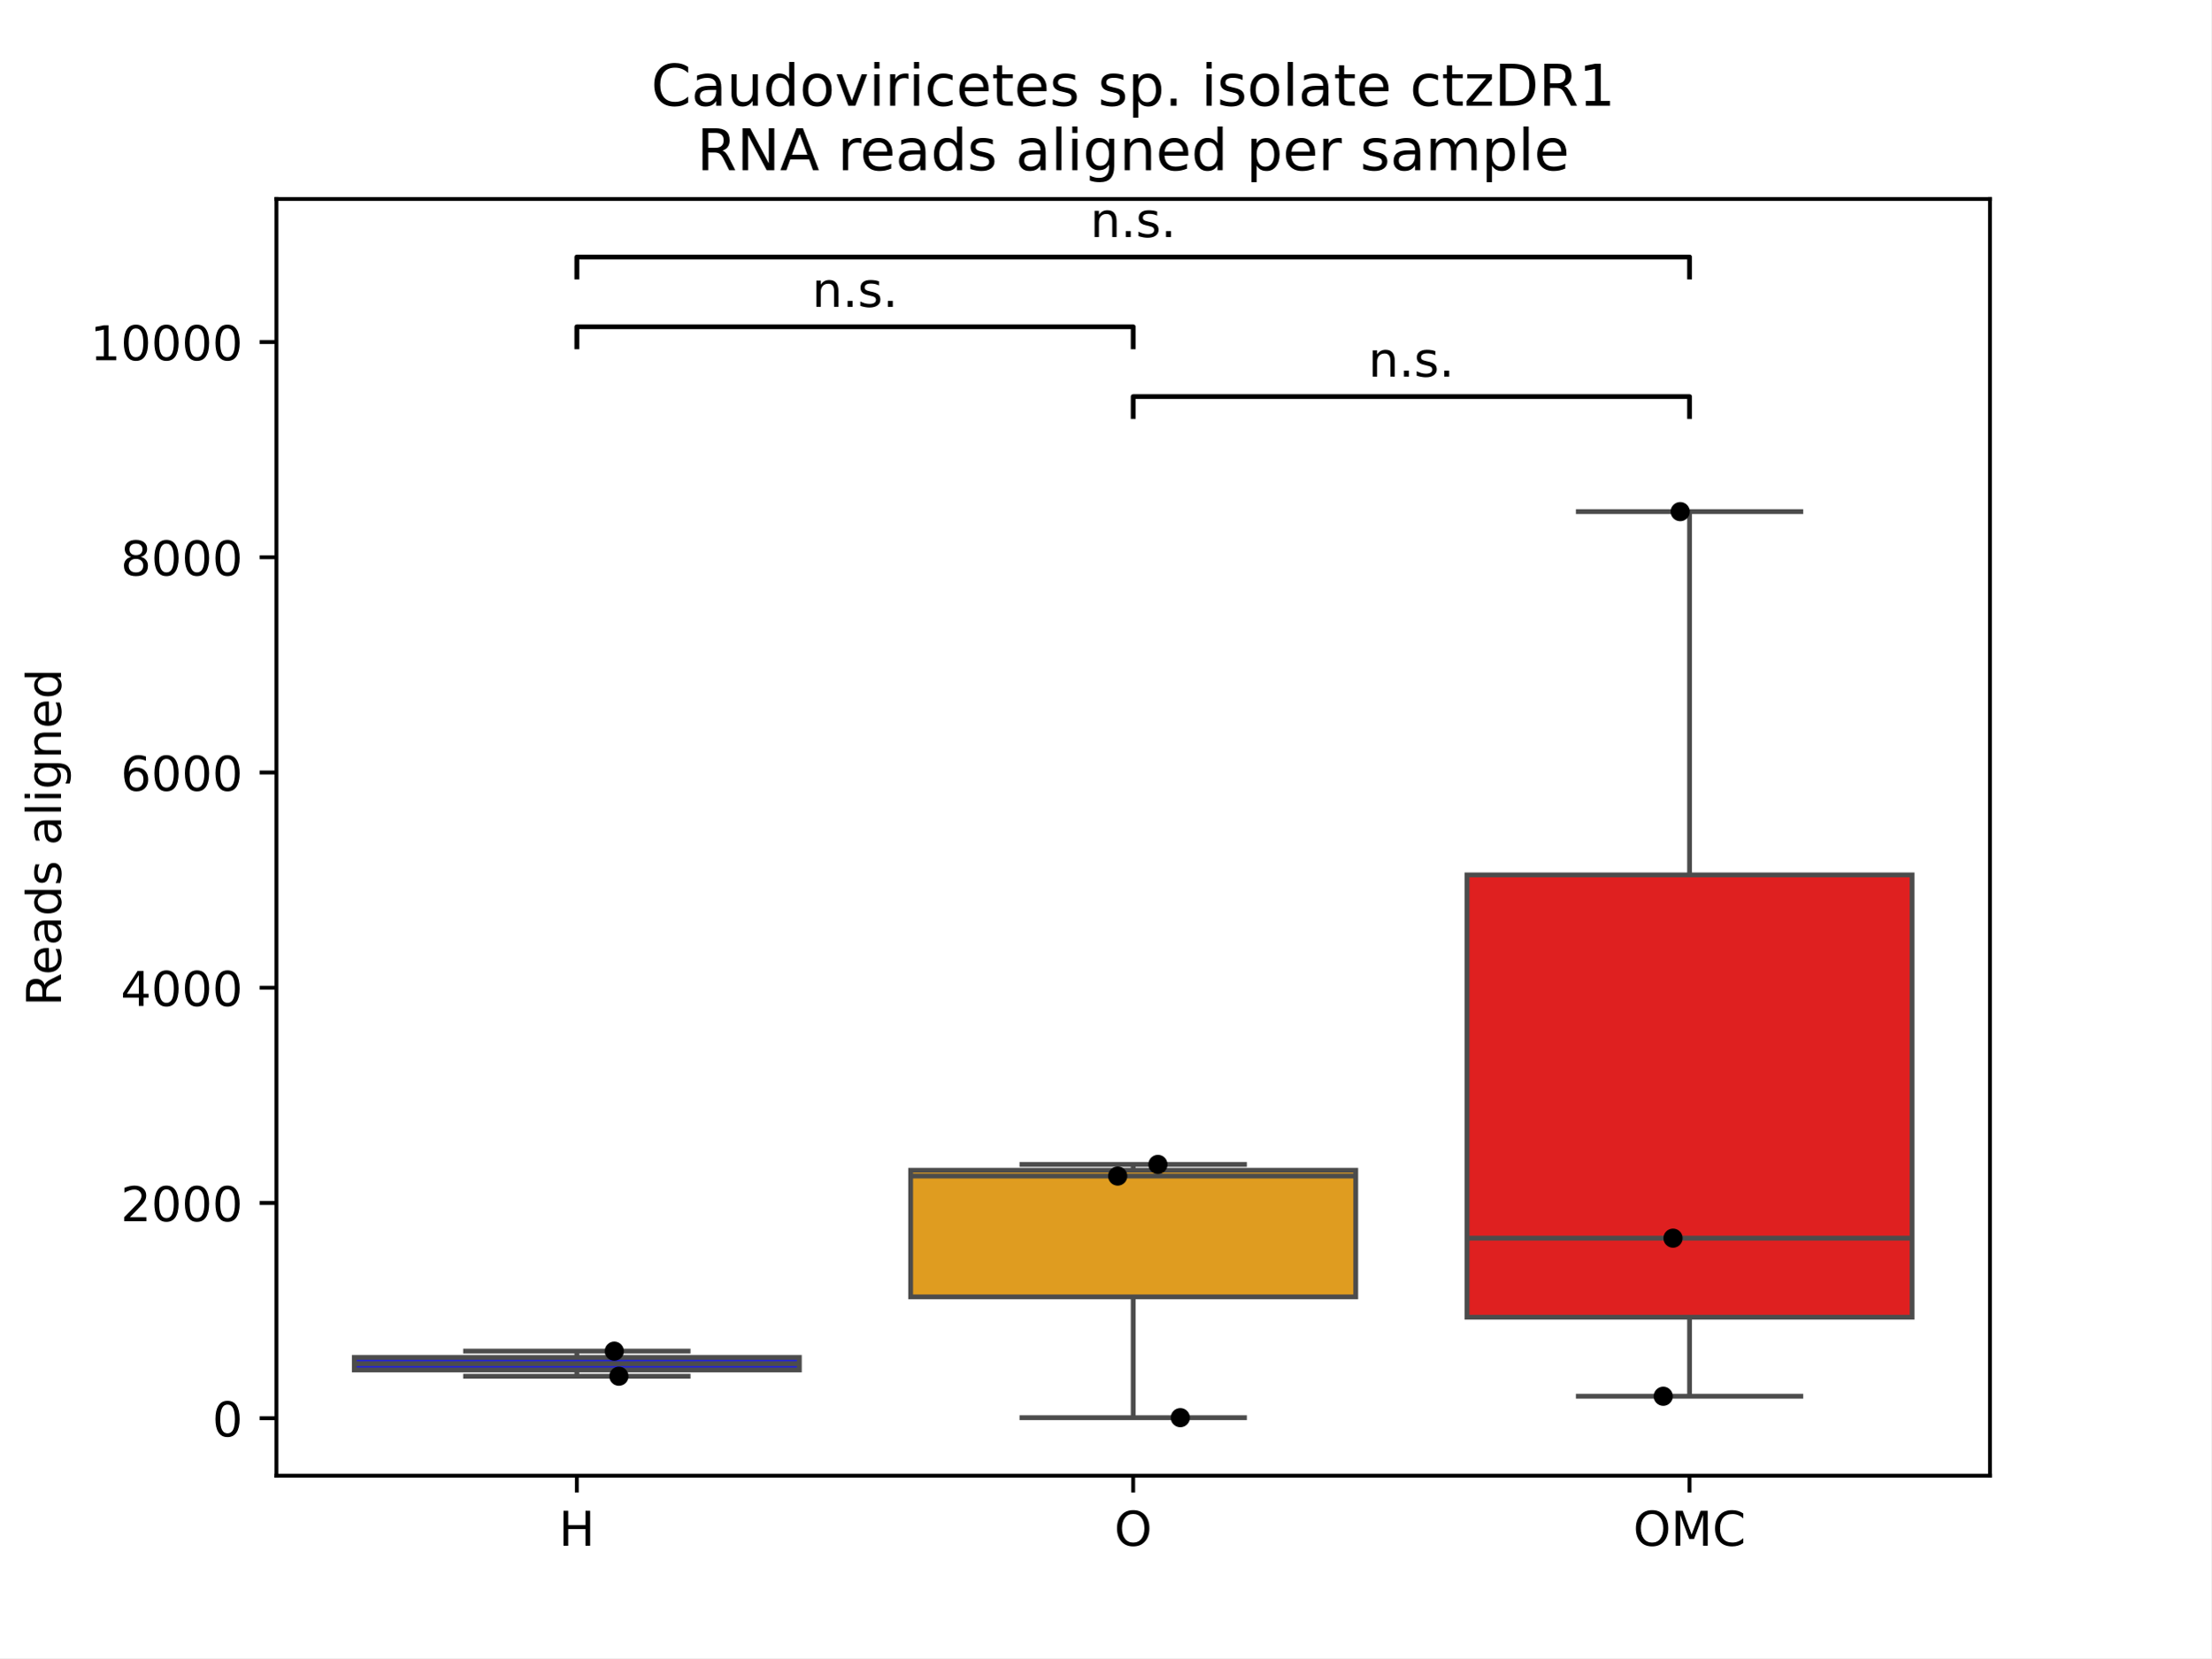
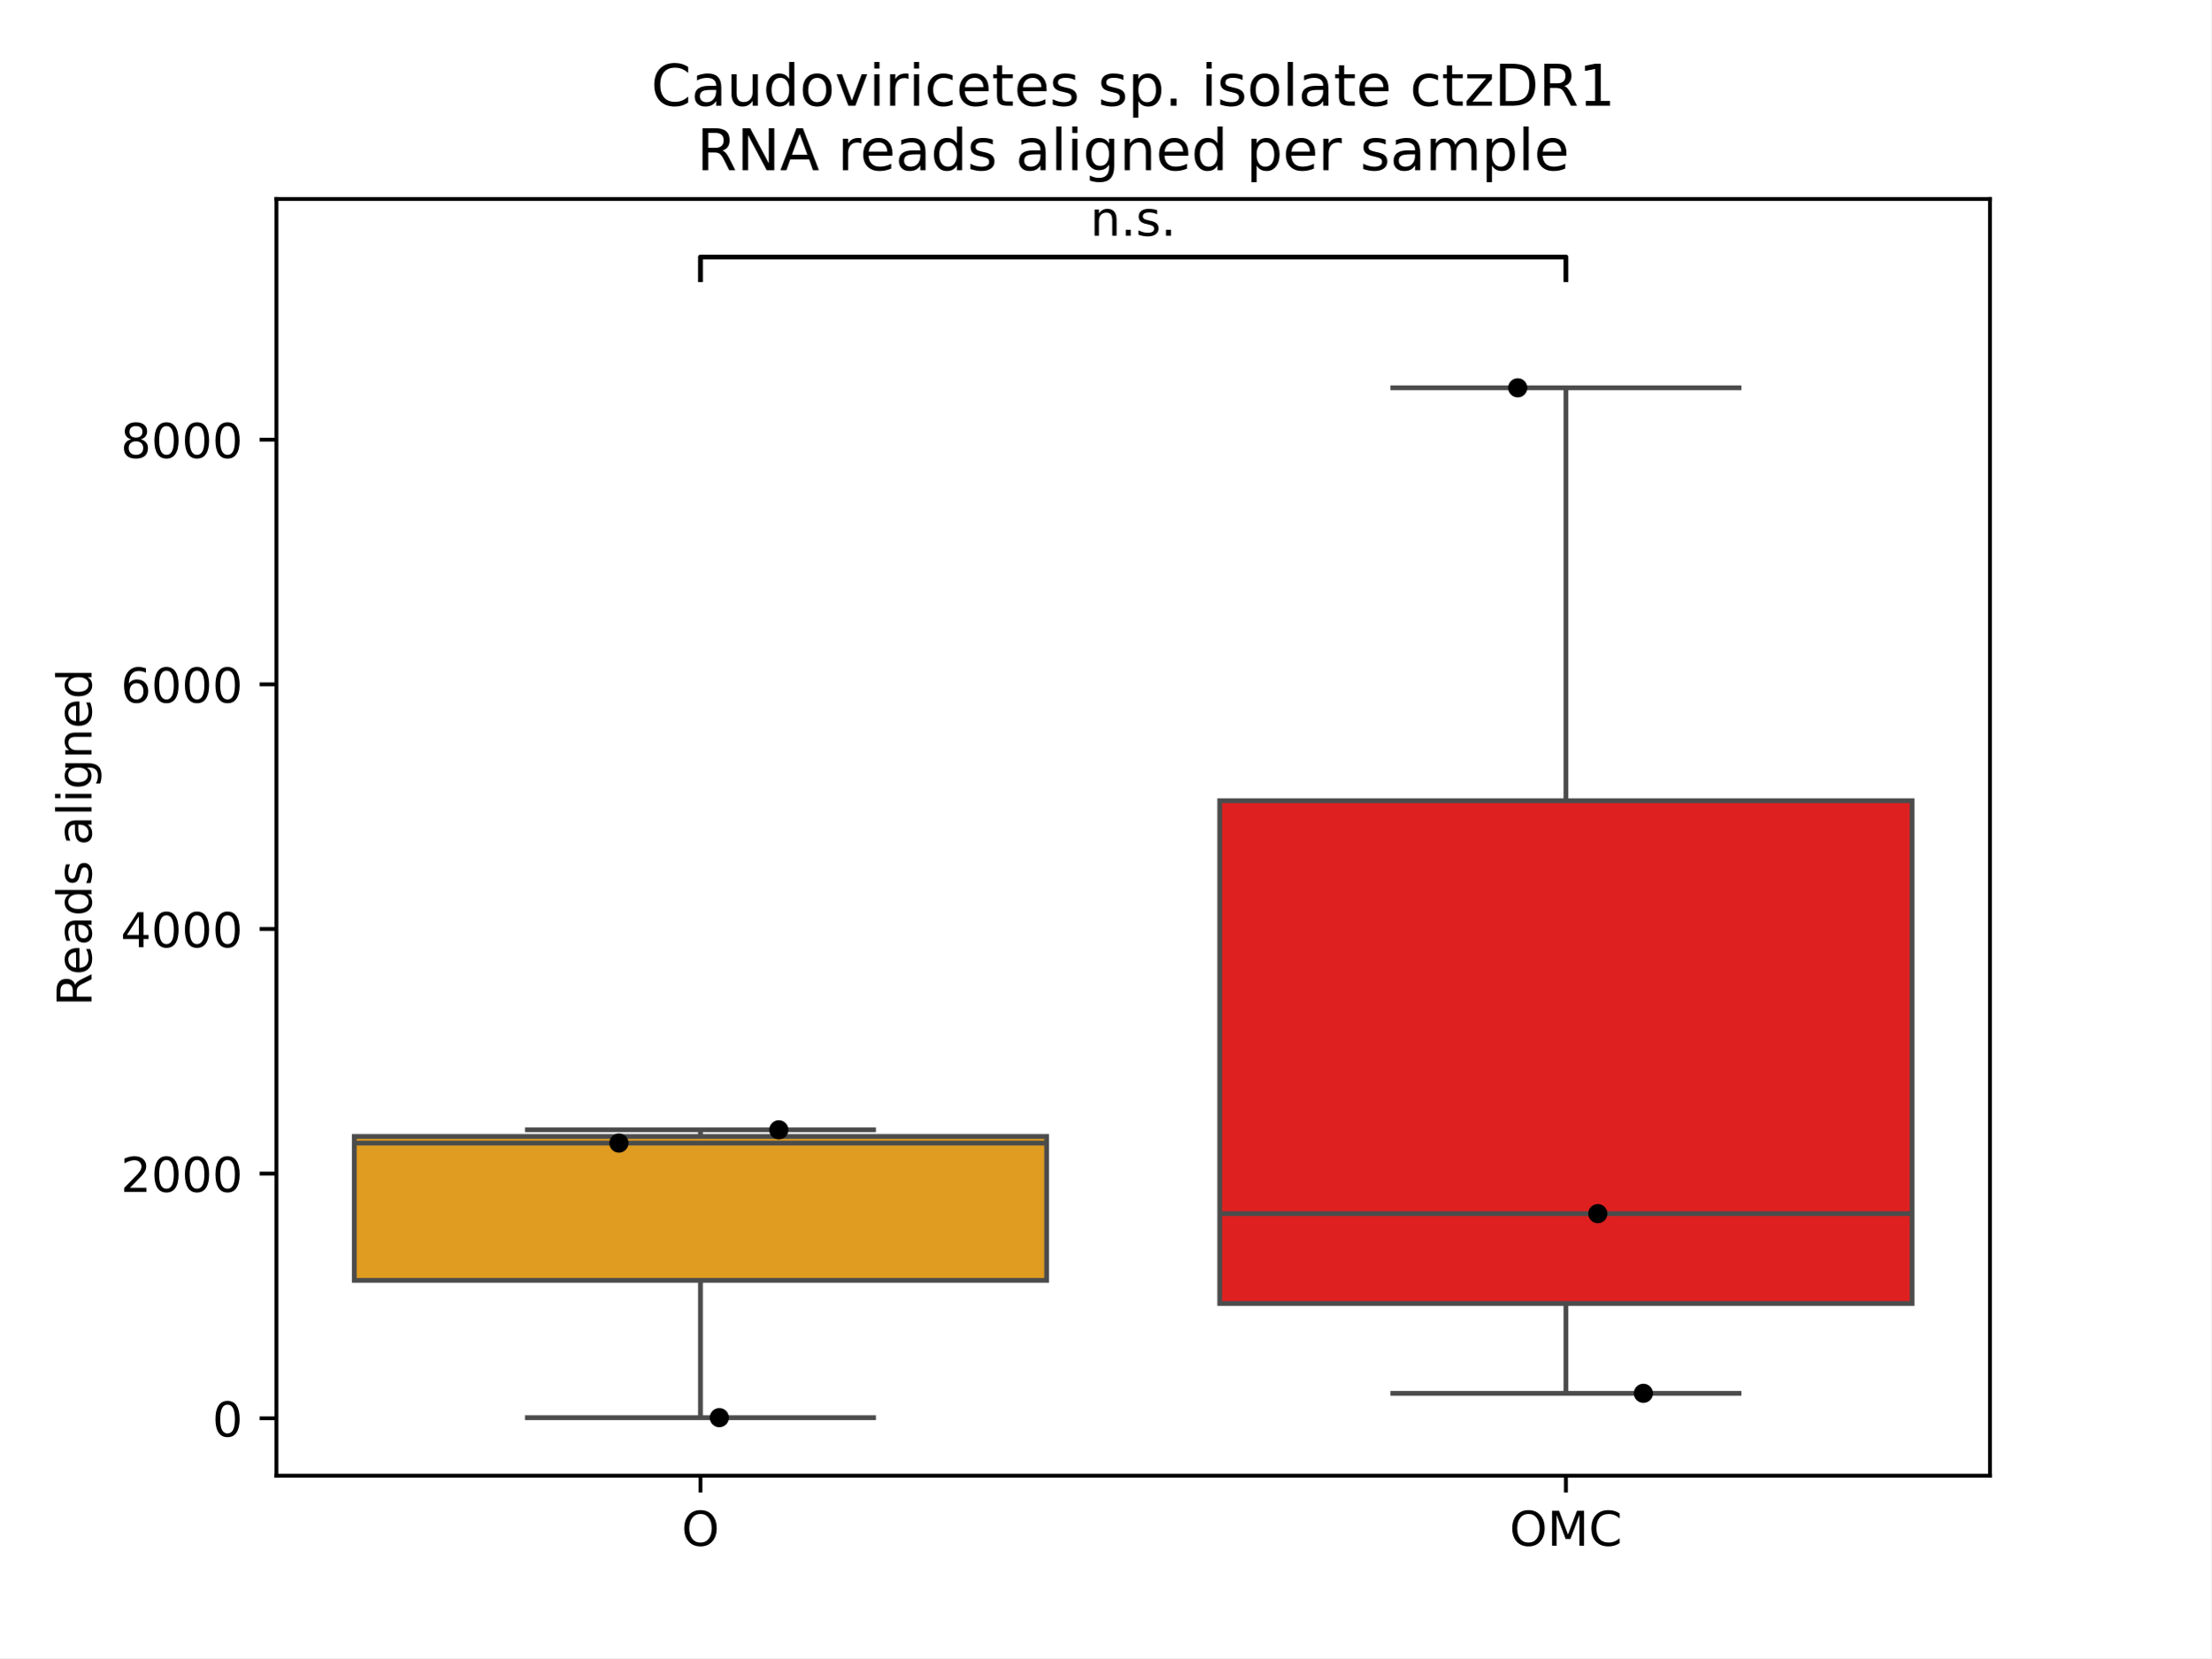
<svg xmlns="http://www.w3.org/2000/svg" xmlns:xlink="http://www.w3.org/1999/xlink" width="460.8pt" height="345.6pt" viewBox="0 0 460.8 345.6" version="1.1">
  <defs>
    <style type="text/css">*{stroke-linejoin: round; stroke-linecap: butt}</style>
  </defs>
  <g id="figure_1">
    <g id="patch_1">
      <path d="M 0 345.6  L 460.8 345.6  L 460.8 0  L 0 0  z " style="fill: #ffffff" />
    </g>
    <g id="axes_1">
      <g id="patch_2">
        <path d="M 57.6 307.584  L 414.72 307.584  L 414.72 41.472  L 57.6 41.472  z " style="fill: #ffffff" />
      </g>
      <g id="matplotlib.axis_1">
        <g id="xtick_1">
          <g id="line2d_1">
            <defs>
-               <path id="mb5f435f852" d="M 0 0  L 0 3.5  " style="stroke: #000000; stroke-width: 0.8" />
+               <path id="mb1469760de" d="M 0 0  L 0 3.5  " style="stroke: #000000; stroke-width: 0.8" />
            </defs>
            <g>
-               <use xlink:href="#mb5f435f852" x="120.212" y="307.584" style="stroke: #000000; stroke-width: 0.8" />
+               <use xlink:href="#mb1469760de" x="145.978" y="307.584" style="stroke: #000000; stroke-width: 0.8" />
            </g>
          </g>
          <g id="text_1">
-             <g transform="translate(116.4518 322.1824) scale(0.1 -0.1)">
-               <defs>
-                 <path id="DejaVuSans-48" d="M 628 4666  L 1259 4666  L 1259 2753  L 3553 2753  L 3553 4666  L 4184 4666  L 4184 0  L 3553 0  L 3553 2222  L 1259 2222  L 1259 0  L 628 0  L 628 4666  z " transform="scale(0.015625)" />
-               </defs>
-               <use xlink:href="#DejaVuSans-48" />
+             <g transform="translate(142.0422 322.1824) scale(0.1 -0.1)">
+               <defs>
+                 <path id="DejaVuSans-4f" d="M 2522 4238  Q 1834 4238 1429 3725  Q 1025 3213 1025 2328  Q 1025 1447 1429 934  Q 1834 422 2522 422  Q 3209 422 3611 934  Q 4013 1447 4013 2328  Q 4013 3213 3611 3725  Q 3209 4238 2522 4238  z M 2522 4750  Q 3503 4750 4090 4092  Q 4678 3434 4678 2328  Q 4678 1225 4090 567  Q 3503 -91 2522 -91  Q 1538 -91 948 565  Q 359 1222 359 2328  Q 359 3434 948 4092  Q 1538 4750 2522 4750  z " transform="scale(0.015625)" />
+               </defs>
+               <use xlink:href="#DejaVuSans-4f" />
            </g>
          </g>
        </g>
        <g id="xtick_2">
          <g id="line2d_2">
            <g>
-               <use xlink:href="#mb5f435f852" x="236.16" y="307.584" style="stroke: #000000; stroke-width: 0.8" />
+               <use xlink:href="#mb1469760de" x="326.342" y="307.584" style="stroke: #000000; stroke-width: 0.8" />
            </g>
          </g>
          <g id="text_2">
-             <g transform="translate(232.2241 322.1824) scale(0.1 -0.1)">
-               <defs>
-                 <path id="DejaVuSans-4f" d="M 2522 4238  Q 1834 4238 1429 3725  Q 1025 3213 1025 2328  Q 1025 1447 1429 934  Q 1834 422 2522 422  Q 3209 422 3611 934  Q 4013 1447 4013 2328  Q 4013 3213 3611 3725  Q 3209 4238 2522 4238  z M 2522 4750  Q 3503 4750 4090 4092  Q 4678 3434 4678 2328  Q 4678 1225 4090 567  Q 3503 -91 2522 -91  Q 1538 -91 948 565  Q 359 1222 359 2328  Q 359 3434 948 4092  Q 1538 4750 2522 4750  z " transform="scale(0.015625)" />
-               </defs>
-               <use xlink:href="#DejaVuSans-4f" />
-             </g>
-           </g>
-         </g>
-         <g id="xtick_3">
-           <g id="line2d_3">
-             <g>
-               <use xlink:href="#mb5f435f852" x="352.108" y="307.584" style="stroke: #000000; stroke-width: 0.8" />
-             </g>
-           </g>
-           <g id="text_3">
-             <g transform="translate(340.3666 322.1824) scale(0.1 -0.1)">
+             <g transform="translate(314.6004 322.1824) scale(0.1 -0.1)">
              <defs>
                <path id="DejaVuSans-4d" d="M 628 4666  L 1569 4666  L 2759 1491  L 3956 4666  L 4897 4666  L 4897 0  L 4281 0  L 4281 4097  L 3078 897  L 2444 897  L 1241 4097  L 1241 0  L 628 0  L 628 4666  z " transform="scale(0.015625)" />
                <path id="DejaVuSans-43" d="M 4122 4306  L 4122 3641  Q 3803 3938 3442 4084  Q 3081 4231 2675 4231  Q 1875 4231 1450 3742  Q 1025 3253 1025 2328  Q 1025 1406 1450 917  Q 1875 428 2675 428  Q 3081 428 3442 575  Q 3803 722 4122 1019  L 4122 359  Q 3791 134 3420 21  Q 3050 -91 2638 -91  Q 1578 -91 968 557  Q 359 1206 359 2328  Q 359 3453 968 4101  Q 1578 4750 2638 4750  Q 3056 4750 3426 4639  Q 3797 4528 4122 4306  z " transform="scale(0.015625)" />
              </defs>
              <use xlink:href="#DejaVuSans-4f" />
              <use xlink:href="#DejaVuSans-4d" x="78.711" />
              <use xlink:href="#DejaVuSans-43" x="164.99" />
            </g>
          </g>
        </g>
      </g>
      <g id="matplotlib.axis_2">
        <g id="ytick_1">
+           <g id="line2d_3">
+             <defs>
+               <path id="mfc5e03c756" d="M 0 0  L -3.5 0  " style="stroke: #000000; stroke-width: 0.8" />
+             </defs>
+             <g>
+               <use xlink:href="#mfc5e03c756" x="57.6" y="295.615" style="stroke: #000000; stroke-width: 0.8" />
+             </g>
+           </g>
+           <g id="text_3">
+             <g transform="translate(44.2375 299.4147) scale(0.1 -0.1)">
+               <defs>
+                 <path id="DejaVuSans-30" d="M 2034 4250  Q 1547 4250 1301 3770  Q 1056 3291 1056 2328  Q 1056 1369 1301 889  Q 1547 409 2034 409  Q 2525 409 2770 889  Q 3016 1369 3016 2328  Q 3016 3291 2770 3770  Q 2525 4250 2034 4250  z M 2034 4750  Q 2819 4750 3233 4129  Q 3647 3509 3647 2328  Q 3647 1150 3233 529  Q 2819 -91 2034 -91  Q 1250 -91 836 529  Q 422 1150 422 2328  Q 422 3509 836 4129  Q 1250 4750 2034 4750  z " transform="scale(0.015625)" />
+               </defs>
+               <use xlink:href="#DejaVuSans-30" />
+             </g>
+           </g>
+         </g>
+         <g id="ytick_2">
          <g id="line2d_4">
-             <defs>
-               <path id="m5f95afa617" d="M 0 0  L -3.5 0  " style="stroke: #000000; stroke-width: 0.8" />
-             </defs>
-             <g>
-               <use xlink:href="#m5f95afa617" x="57.6" y="295.6" style="stroke: #000000; stroke-width: 0.8" />
+             <g>
+               <use xlink:href="#mfc5e03c756" x="57.6" y="244.622" style="stroke: #000000; stroke-width: 0.8" />
            </g>
          </g>
          <g id="text_4">
-             <g transform="translate(44.2375 299.3994) scale(0.1 -0.1)">
-               <defs>
-                 <path id="DejaVuSans-30" d="M 2034 4250  Q 1547 4250 1301 3770  Q 1056 3291 1056 2328  Q 1056 1369 1301 889  Q 1547 409 2034 409  Q 2525 409 2770 889  Q 3016 1369 3016 2328  Q 3016 3291 2770 3770  Q 2525 4250 2034 4250  z M 2034 4750  Q 2819 4750 3233 4129  Q 3647 3509 3647 2328  Q 3647 1150 3233 529  Q 2819 -91 2034 -91  Q 1250 -91 836 529  Q 422 1150 422 2328  Q 422 3509 836 4129  Q 1250 4750 2034 4750  z " transform="scale(0.015625)" />
-               </defs>
-               <use xlink:href="#DejaVuSans-30" />
-             </g>
-           </g>
-         </g>
-         <g id="ytick_2">
-           <g id="line2d_5">
-             <g>
-               <use xlink:href="#m5f95afa617" x="57.6" y="250.737" style="stroke: #000000; stroke-width: 0.8" />
-             </g>
-           </g>
-           <g id="text_5">
-             <g transform="translate(25.15 254.536) scale(0.1 -0.1)">
+             <g transform="translate(25.15 248.4209) scale(0.1 -0.1)">
              <defs>
                <path id="DejaVuSans-32" d="M 1228 531  L 3431 531  L 3431 0  L 469 0  L 469 531  Q 828 903 1448 1529  Q 2069 2156 2228 2338  Q 2531 2678 2651 2914  Q 2772 3150 2772 3378  Q 2772 3750 2511 3984  Q 2250 4219 1831 4219  Q 1534 4219 1204 4116  Q 875 4013 500 3803  L 500 4441  Q 881 4594 1212 4672  Q 1544 4750 1819 4750  Q 2544 4750 2975 4387  Q 3406 4025 3406 3419  Q 3406 3131 3298 2873  Q 3191 2616 2906 2266  Q 2828 2175 2409 1742  Q 1991 1309 1228 531  z " transform="scale(0.015625)" />
              </defs>
              <use xlink:href="#DejaVuSans-32" />
              <use xlink:href="#DejaVuSans-30" x="63.623" />
              <use xlink:href="#DejaVuSans-30" x="127.246" />
              <use xlink:href="#DejaVuSans-30" x="190.869" />
            </g>
          </g>
        </g>
        <g id="ytick_3">
-           <g id="line2d_6">
-             <g>
-               <use xlink:href="#m5f95afa617" x="57.6" y="205.873" style="stroke: #000000; stroke-width: 0.8" />
-             </g>
-           </g>
-           <g id="text_6">
-             <g transform="translate(25.15 209.6726) scale(0.1 -0.1)">
+           <g id="line2d_5">
+             <g>
+               <use xlink:href="#mfc5e03c756" x="57.6" y="193.628" style="stroke: #000000; stroke-width: 0.8" />
+             </g>
+           </g>
+           <g id="text_5">
+             <g transform="translate(25.15 197.4271) scale(0.1 -0.1)">
              <defs>
                <path id="DejaVuSans-34" d="M 2419 4116  L 825 1625  L 2419 1625  L 2419 4116  z M 2253 4666  L 3047 4666  L 3047 1625  L 3713 1625  L 3713 1100  L 3047 1100  L 3047 0  L 2419 0  L 2419 1100  L 313 1100  L 313 1709  L 2253 4666  z " transform="scale(0.015625)" />
              </defs>
              <use xlink:href="#DejaVuSans-34" />
              <use xlink:href="#DejaVuSans-30" x="63.623" />
              <use xlink:href="#DejaVuSans-30" x="127.246" />
              <use xlink:href="#DejaVuSans-30" x="190.869" />
            </g>
          </g>
        </g>
        <g id="ytick_4">
-           <g id="line2d_7">
-             <g>
-               <use xlink:href="#m5f95afa617" x="57.6" y="161.01" style="stroke: #000000; stroke-width: 0.8" />
-             </g>
-           </g>
-           <g id="text_7">
-             <g transform="translate(25.15 164.8092) scale(0.1 -0.1)">
+           <g id="line2d_6">
+             <g>
+               <use xlink:href="#mfc5e03c756" x="57.6" y="142.634" style="stroke: #000000; stroke-width: 0.8" />
+             </g>
+           </g>
+           <g id="text_6">
+             <g transform="translate(25.15 146.4333) scale(0.1 -0.1)">
              <defs>
                <path id="DejaVuSans-36" d="M 2113 2584  Q 1688 2584 1439 2293  Q 1191 2003 1191 1497  Q 1191 994 1439 701  Q 1688 409 2113 409  Q 2538 409 2786 701  Q 3034 994 3034 1497  Q 3034 2003 2786 2293  Q 2538 2584 2113 2584  z M 3366 4563  L 3366 3988  Q 3128 4100 2886 4159  Q 2644 4219 2406 4219  Q 1781 4219 1451 3797  Q 1122 3375 1075 2522  Q 1259 2794 1537 2939  Q 1816 3084 2150 3084  Q 2853 3084 3261 2657  Q 3669 2231 3669 1497  Q 3669 778 3244 343  Q 2819 -91 2113 -91  Q 1303 -91 875 529  Q 447 1150 447 2328  Q 447 3434 972 4092  Q 1497 4750 2381 4750  Q 2619 4750 2861 4703  Q 3103 4656 3366 4563  z " transform="scale(0.015625)" />
              </defs>
              <use xlink:href="#DejaVuSans-36" />
              <use xlink:href="#DejaVuSans-30" x="63.623" />
              <use xlink:href="#DejaVuSans-30" x="127.246" />
              <use xlink:href="#DejaVuSans-30" x="190.869" />
            </g>
          </g>
        </g>
        <g id="ytick_5">
-           <g id="line2d_8">
-             <g>
-               <use xlink:href="#m5f95afa617" x="57.6" y="116.147" style="stroke: #000000; stroke-width: 0.8" />
-             </g>
-           </g>
-           <g id="text_8">
-             <g transform="translate(25.15 119.9458) scale(0.1 -0.1)">
+           <g id="line2d_7">
+             <g>
+               <use xlink:href="#mfc5e03c756" x="57.6" y="91.64" style="stroke: #000000; stroke-width: 0.8" />
+             </g>
+           </g>
+           <g id="text_7">
+             <g transform="translate(25.15 95.43952) scale(0.1 -0.1)">
              <defs>
                <path id="DejaVuSans-38" d="M 2034 2216  Q 1584 2216 1326 1975  Q 1069 1734 1069 1313  Q 1069 891 1326 650  Q 1584 409 2034 409  Q 2484 409 2743 651  Q 3003 894 3003 1313  Q 3003 1734 2745 1975  Q 2488 2216 2034 2216  z M 1403 2484  Q 997 2584 770 2862  Q 544 3141 544 3541  Q 544 4100 942 4425  Q 1341 4750 2034 4750  Q 2731 4750 3128 4425  Q 3525 4100 3525 3541  Q 3525 3141 3298 2862  Q 3072 2584 2669 2484  Q 3125 2378 3379 2068  Q 3634 1759 3634 1313  Q 3634 634 3220 271  Q 2806 -91 2034 -91  Q 1263 -91 848 271  Q 434 634 434 1313  Q 434 1759 690 2068  Q 947 2378 1403 2484  z M 1172 3481  Q 1172 3119 1398 2916  Q 1625 2713 2034 2713  Q 2441 2713 2670 2916  Q 2900 3119 2900 3481  Q 2900 3844 2670 4047  Q 2441 4250 2034 4250  Q 1625 4250 1398 4047  Q 1172 3844 1172 3481  z " transform="scale(0.015625)" />
              </defs>
              <use xlink:href="#DejaVuSans-38" />
              <use xlink:href="#DejaVuSans-30" x="63.623" />
              <use xlink:href="#DejaVuSans-30" x="127.246" />
              <use xlink:href="#DejaVuSans-30" x="190.869" />
            </g>
          </g>
        </g>
-         <g id="ytick_6">
-           <g id="line2d_9">
-             <g>
-               <use xlink:href="#m5f95afa617" x="57.6" y="71.283" style="stroke: #000000; stroke-width: 0.8" />
-             </g>
-           </g>
-           <g id="text_9">
-             <g transform="translate(18.7875 75.0824) scale(0.1 -0.1)">
-               <defs>
-                 <path id="DejaVuSans-31" d="M 794 531  L 1825 531  L 1825 4091  L 703 3866  L 703 4441  L 1819 4666  L 2450 4666  L 2450 531  L 3481 531  L 3481 0  L 794 0  L 794 531  z " transform="scale(0.015625)" />
-               </defs>
-               <use xlink:href="#DejaVuSans-31" />
-               <use xlink:href="#DejaVuSans-30" x="63.623" />
-               <use xlink:href="#DejaVuSans-30" x="127.246" />
-               <use xlink:href="#DejaVuSans-30" x="190.869" />
-               <use xlink:href="#DejaVuSans-30" x="254.492" />
-             </g>
-           </g>
-         </g>
-         <g id="text_10">
-           <g transform="translate(12.70781 209.7217) rotate(-90) scale(0.1 -0.1)">
+         <g id="text_8">
+           <g transform="translate(19.07031 209.7217) rotate(-90) scale(0.1 -0.1)">
            <defs>
              <path id="DejaVuSans-52" d="M 2841 2188  Q 3044 2119 3236 1894  Q 3428 1669 3622 1275  L 4263 0  L 3584 0  L 2988 1197  Q 2756 1666 2539 1819  Q 2322 1972 1947 1972  L 1259 1972  L 1259 0  L 628 0  L 628 4666  L 2053 4666  Q 2853 4666 3247 4331  Q 3641 3997 3641 3322  Q 3641 2881 3436 2590  Q 3231 2300 2841 2188  z M 1259 4147  L 1259 2491  L 2053 2491  Q 2509 2491 2742 2702  Q 2975 2913 2975 3322  Q 2975 3731 2742 3939  Q 2509 4147 2053 4147  L 1259 4147  z " transform="scale(0.015625)" />
              <path id="DejaVuSans-65" d="M 3597 1894  L 3597 1613  L 953 1613  Q 991 1019 1311 708  Q 1631 397 2203 397  Q 2534 397 2845 478  Q 3156 559 3463 722  L 3463 178  Q 3153 47 2828 -22  Q 2503 -91 2169 -91  Q 1331 -91 842 396  Q 353 884 353 1716  Q 353 2575 817 3079  Q 1281 3584 2069 3584  Q 2775 3584 3186 3129  Q 3597 2675 3597 1894  z M 3022 2063  Q 3016 2534 2758 2815  Q 2500 3097 2075 3097  Q 1594 3097 1305 2825  Q 1016 2553 972 2059  L 3022 2063  z " transform="scale(0.015625)" />
              <path id="DejaVuSans-61" d="M 2194 1759  Q 1497 1759 1228 1600  Q 959 1441 959 1056  Q 959 750 1161 570  Q 1363 391 1709 391  Q 2188 391 2477 730  Q 2766 1069 2766 1631  L 2766 1759  L 2194 1759  z M 3341 1997  L 3341 0  L 2766 0  L 2766 531  Q 2569 213 2275 61  Q 1981 -91 1556 -91  Q 1019 -91 701 211  Q 384 513 384 1019  Q 384 1609 779 1909  Q 1175 2209 1959 2209  L 2766 2209  L 2766 2266  Q 2766 2663 2505 2880  Q 2244 3097 1772 3097  Q 1472 3097 1187 3025  Q 903 2953 641 2809  L 641 3341  Q 956 3463 1253 3523  Q 1550 3584 1831 3584  Q 2591 3584 2966 3190  Q 3341 2797 3341 1997  z " transform="scale(0.015625)" />
              <path id="DejaVuSans-64" d="M 2906 2969  L 2906 4863  L 3481 4863  L 3481 0  L 2906 0  L 2906 525  Q 2725 213 2448 61  Q 2172 -91 1784 -91  Q 1150 -91 751 415  Q 353 922 353 1747  Q 353 2572 751 3078  Q 1150 3584 1784 3584  Q 2172 3584 2448 3432  Q 2725 3281 2906 2969  z M 947 1747  Q 947 1113 1208 752  Q 1469 391 1925 391  Q 2381 391 2643 752  Q 2906 1113 2906 1747  Q 2906 2381 2643 2742  Q 2381 3103 1925 3103  Q 1469 3103 1208 2742  Q 947 2381 947 1747  z " transform="scale(0.015625)" />
              <path id="DejaVuSans-73" d="M 2834 3397  L 2834 2853  Q 2591 2978 2328 3040  Q 2066 3103 1784 3103  Q 1356 3103 1142 2972  Q 928 2841 928 2578  Q 928 2378 1081 2264  Q 1234 2150 1697 2047  L 1894 2003  Q 2506 1872 2764 1633  Q 3022 1394 3022 966  Q 3022 478 2636 193  Q 2250 -91 1575 -91  Q 1294 -91 989 -36  Q 684 19 347 128  L 347 722  Q 666 556 975 473  Q 1284 391 1588 391  Q 1994 391 2212 530  Q 2431 669 2431 922  Q 2431 1156 2273 1281  Q 2116 1406 1581 1522  L 1381 1569  Q 847 1681 609 1914  Q 372 2147 372 2553  Q 372 3047 722 3315  Q 1072 3584 1716 3584  Q 2034 3584 2315 3537  Q 2597 3491 2834 3397  z " transform="scale(0.015625)" />
              <path id="DejaVuSans-20" transform="scale(0.015625)" />
              <path id="DejaVuSans-6c" d="M 603 4863  L 1178 4863  L 1178 0  L 603 0  L 603 4863  z " transform="scale(0.015625)" />
              <path id="DejaVuSans-69" d="M 603 3500  L 1178 3500  L 1178 0  L 603 0  L 603 3500  z M 603 4863  L 1178 4863  L 1178 4134  L 603 4134  L 603 4863  z " transform="scale(0.015625)" />
              <path id="DejaVuSans-67" d="M 2906 1791  Q 2906 2416 2648 2759  Q 2391 3103 1925 3103  Q 1463 3103 1205 2759  Q 947 2416 947 1791  Q 947 1169 1205 825  Q 1463 481 1925 481  Q 2391 481 2648 825  Q 2906 1169 2906 1791  z M 3481 434  Q 3481 -459 3084 -895  Q 2688 -1331 1869 -1331  Q 1566 -1331 1297 -1286  Q 1028 -1241 775 -1147  L 775 -588  Q 1028 -725 1275 -790  Q 1522 -856 1778 -856  Q 2344 -856 2625 -561  Q 2906 -266 2906 331  L 2906 616  Q 2728 306 2450 153  Q 2172 0 1784 0  Q 1141 0 747 490  Q 353 981 353 1791  Q 353 2603 747 3093  Q 1141 3584 1784 3584  Q 2172 3584 2450 3431  Q 2728 3278 2906 2969  L 2906 3500  L 3481 3500  L 3481 434  z " transform="scale(0.015625)" />
              <path id="DejaVuSans-6e" d="M 3513 2113  L 3513 0  L 2938 0  L 2938 2094  Q 2938 2591 2744 2837  Q 2550 3084 2163 3084  Q 1697 3084 1428 2787  Q 1159 2491 1159 1978  L 1159 0  L 581 0  L 581 3500  L 1159 3500  L 1159 2956  Q 1366 3272 1645 3428  Q 1925 3584 2291 3584  Q 2894 3584 3203 3211  Q 3513 2838 3513 2113  z " transform="scale(0.015625)" />
            </defs>
            <use xlink:href="#DejaVuSans-52" />
            <use xlink:href="#DejaVuSans-65" x="64.982" />
            <use xlink:href="#DejaVuSans-61" x="126.506" />
            <use xlink:href="#DejaVuSans-64" x="187.785" />
            <use xlink:href="#DejaVuSans-73" x="251.262" />
            <use xlink:href="#DejaVuSans-20" x="303.361" />
            <use xlink:href="#DejaVuSans-61" x="335.148" />
            <use xlink:href="#DejaVuSans-6c" x="396.428" />
            <use xlink:href="#DejaVuSans-69" x="424.211" />
            <use xlink:href="#DejaVuSans-67" x="451.994" />
            <use xlink:href="#DejaVuSans-6e" x="515.471" />
            <use xlink:href="#DejaVuSans-65" x="578.85" />
            <use xlink:href="#DejaVuSans-64" x="640.373" />
          </g>
        </g>
      </g>
      <g id="patch_3">
-         <path d="M 73.833 285.545  L 166.591 285.545  L 166.591 282.932  L 73.833 282.932  L 73.833 285.545  z " clip-path="url(#p99c272bb9c)" style="fill: #2020df; stroke: #4c4c4c; stroke-linejoin: miter" />
+         <path d="M 73.833 266.868  L 218.124 266.868  L 218.124 236.871  L 73.833 236.871  L 73.833 266.868  z " clip-path="url(#pc996b969a6)" style="fill: #df9c20; stroke: #4c4c4c; stroke-linejoin: miter" />
+       </g>
+       <g id="line2d_8">
+         <path d="M 145.978 266.868  L 145.978 295.488  " clip-path="url(#pc996b969a6)" style="fill: none; stroke: #4c4c4c" />
+       </g>
+       <g id="line2d_9">
+         <path d="M 145.978 236.871  L 145.978 235.494  " clip-path="url(#pc996b969a6)" style="fill: none; stroke: #4c4c4c" />
      </g>
      <g id="line2d_10">
-         <path d="M 120.212 285.545  L 120.212 286.852  " clip-path="url(#p99c272bb9c)" style="fill: none; stroke: #4c4c4c" />
+         <path d="M 109.905 295.488  L 182.051 295.488  " clip-path="url(#pc996b969a6)" style="fill: none; stroke: #4c4c4c; stroke-linecap: square" />
      </g>
      <g id="line2d_11">
-         <path d="M 120.212 282.932  L 120.212 281.625  " clip-path="url(#p99c272bb9c)" style="fill: none; stroke: #4c4c4c" />
+         <path d="M 109.905 235.494  L 182.051 235.494  " clip-path="url(#pc996b969a6)" style="fill: none; stroke: #4c4c4c; stroke-linecap: square" />
+       </g>
+       <g id="patch_4">
+         <path d="M 254.196 271.687  L 398.487 271.687  L 398.487 166.894  L 254.196 166.894  L 254.196 271.687  z " clip-path="url(#pc996b969a6)" style="fill: #df2020; stroke: #4c4c4c; stroke-linejoin: miter" />
      </g>
      <g id="line2d_12">
-         <path d="M 97.022 286.852  L 143.402 286.852  " clip-path="url(#p99c272bb9c)" style="fill: none; stroke: #4c4c4c; stroke-linecap: square" />
+         <path d="M 326.342 271.687  L 326.342 290.414  " clip-path="url(#pc996b969a6)" style="fill: none; stroke: #4c4c4c" />
      </g>
      <g id="line2d_13">
-         <path d="M 97.022 281.625  L 143.402 281.625  " clip-path="url(#p99c272bb9c)" style="fill: none; stroke: #4c4c4c; stroke-linecap: square" />
-       </g>
-       <g id="patch_4">
-         <path d="M 189.781 270.308  L 282.539 270.308  L 282.539 243.918  L 189.781 243.918  L 189.781 270.308  z " clip-path="url(#p99c272bb9c)" style="fill: #df9c20; stroke: #4c4c4c; stroke-linejoin: miter" />
+         <path d="M 326.342 166.894  L 326.342 80.83  " clip-path="url(#pc996b969a6)" style="fill: none; stroke: #4c4c4c" />
      </g>
      <g id="line2d_14">
-         <path d="M 236.16 270.308  L 236.16 295.488  " clip-path="url(#p99c272bb9c)" style="fill: none; stroke: #4c4c4c" />
+         <path d="M 290.269 290.414  L 362.415 290.414  " clip-path="url(#pc996b969a6)" style="fill: none; stroke: #4c4c4c; stroke-linecap: square" />
      </g>
      <g id="line2d_15">
-         <path d="M 236.16 243.918  L 236.16 242.706  " clip-path="url(#p99c272bb9c)" style="fill: none; stroke: #4c4c4c" />
+         <path d="M 290.269 80.83  L 362.415 80.83  " clip-path="url(#pc996b969a6)" style="fill: none; stroke: #4c4c4c; stroke-linecap: square" />
      </g>
      <g id="line2d_16">
-         <path d="M 212.97 295.488  L 259.35 295.488  " clip-path="url(#p99c272bb9c)" style="fill: none; stroke: #4c4c4c; stroke-linecap: square" />
+         <path d="M 145.978 58.29  L 145.978 53.568  L 326.342 53.568  L 326.342 58.29  " clip-path="url(#pc996b969a6)" style="fill: none; stroke: #000000; stroke-linecap: square" />
      </g>
      <g id="line2d_17">
-         <path d="M 212.97 242.706  L 259.35 242.706  " clip-path="url(#p99c272bb9c)" style="fill: none; stroke: #4c4c4c; stroke-linecap: square" />
+         <path d="M 73.833 238.247  L 218.124 238.247  " clip-path="url(#pc996b969a6)" style="fill: none; stroke: #4c4c4c" />
+       </g>
+       <g id="line2d_18">
+         <path d="M 254.196 252.959  L 398.487 252.959  " clip-path="url(#pc996b969a6)" style="fill: none; stroke: #4c4c4c" />
      </g>
      <g id="patch_5">
-         <path d="M 305.729 274.548  L 398.487 274.548  L 398.487 182.354  L 305.729 182.354  L 305.729 274.548  z " clip-path="url(#p99c272bb9c)" style="fill: #df2020; stroke: #4c4c4c; stroke-linejoin: miter" />
-       </g>
-       <g id="line2d_18">
-         <path d="M 352.108 274.548  L 352.108 291.024  " clip-path="url(#p99c272bb9c)" style="fill: none; stroke: #4c4c4c" />
-       </g>
-       <g id="line2d_19">
-         <path d="M 352.108 182.354  L 352.108 106.636  " clip-path="url(#p99c272bb9c)" style="fill: none; stroke: #4c4c4c" />
-       </g>
-       <g id="line2d_20">
-         <path d="M 328.918 291.024  L 375.298 291.024  " clip-path="url(#p99c272bb9c)" style="fill: none; stroke: #4c4c4c; stroke-linecap: square" />
-       </g>
-       <g id="line2d_21">
-         <path d="M 328.918 106.636  L 375.298 106.636  " clip-path="url(#p99c272bb9c)" style="fill: none; stroke: #4c4c4c; stroke-linecap: square" />
-       </g>
-       <g id="line2d_22">
-         <path d="M 120.212 57.723  L 120.212 53.568  L 352.108 53.568  L 352.108 57.723  " clip-path="url(#p99c272bb9c)" style="fill: none; stroke: #000000; stroke-linecap: square" />
-       </g>
-       <g id="line2d_23">
-         <path d="M 120.212 72.264  L 120.212 68.11  L 236.16 68.11  L 236.16 72.264  " clip-path="url(#p99c272bb9c)" style="fill: none; stroke: #000000; stroke-linecap: square" />
-       </g>
-       <g id="line2d_24">
-         <path d="M 236.16 86.806  L 236.16 82.651  L 352.108 82.651  L 352.108 86.806  " clip-path="url(#p99c272bb9c)" style="fill: none; stroke: #000000; stroke-linecap: square" />
-       </g>
-       <g id="line2d_25">
-         <path d="M 73.833 284.239  L 166.591 284.239  " clip-path="url(#p99c272bb9c)" style="fill: none; stroke: #4c4c4c" />
-       </g>
-       <g id="line2d_26">
-         <path d="M 189.781 245.129  L 282.539 245.129  " clip-path="url(#p99c272bb9c)" style="fill: none; stroke: #4c4c4c" />
-       </g>
-       <g id="line2d_27">
-         <path d="M 305.729 258.072  L 398.487 258.072  " clip-path="url(#p99c272bb9c)" style="fill: none; stroke: #4c4c4c" />
+         <path d="M 57.6 307.584  L 57.6 41.472  " style="fill: none; stroke: #000000; stroke-width: 0.8; stroke-linejoin: miter; stroke-linecap: square" />
      </g>
      <g id="patch_6">
-         <path d="M 57.6 307.584  L 57.6 41.472  " style="fill: none; stroke: #000000; stroke-width: 0.8; stroke-linejoin: miter; stroke-linecap: square" />
+         <path d="M 414.72 307.584  L 414.72 41.472  " style="fill: none; stroke: #000000; stroke-width: 0.8; stroke-linejoin: miter; stroke-linecap: square" />
      </g>
      <g id="patch_7">
-         <path d="M 414.72 307.584  L 414.72 41.472  " style="fill: none; stroke: #000000; stroke-width: 0.8; stroke-linejoin: miter; stroke-linecap: square" />
+         <path d="M 57.6 307.584  L 414.72 307.584  " style="fill: none; stroke: #000000; stroke-width: 0.8; stroke-linejoin: miter; stroke-linecap: square" />
      </g>
      <g id="patch_8">
-         <path d="M 57.6 307.584  L 414.72 307.584  " style="fill: none; stroke: #000000; stroke-width: 0.8; stroke-linejoin: miter; stroke-linecap: square" />
-       </g>
-       <g id="patch_9">
        <path d="M 57.6 41.472  L 414.72 41.472  " style="fill: none; stroke: #000000; stroke-width: 0.8; stroke-linejoin: miter; stroke-linecap: square" />
      </g>
      <g id="PathCollection_1">
        <defs>
-           <path id="m73d83497fe" d="M 0 2  C 0.53 2 1.039 1.789 1.414 1.414  C 1.789 1.039 2 0.53 2 0  C 2 -0.53 1.789 -1.039 1.414 -1.414  C 1.039 -1.789 0.53 -2 0 -2  C -0.53 -2 -1.039 -1.789 -1.414 -1.414  C -1.789 -1.039 -2 -0.53 -2 0  C -2 0.53 -1.789 1.039 -1.414 1.414  C -1.039 1.789 -0.53 2 0 2  z " />
+           <path id="mb116ace1c1" d="M 0 2  C 0.53 2 1.039 1.789 1.414 1.414  C 1.789 1.039 2 0.53 2 0  C 2 -0.53 1.789 -1.039 1.414 -1.414  C 1.039 -1.789 0.53 -2 0 -2  C -0.53 -2 -1.039 -1.789 -1.414 -1.414  C -1.789 -1.039 -2 -0.53 -2 0  C -2 0.53 -1.789 1.039 -1.414 1.414  C -1.039 1.789 -0.53 2 0 2  z " />
        </defs>
-         <g clip-path="url(#p99c272bb9c)">
-           <use xlink:href="#m73d83497fe" x="128.015" y="281.625" />
-           <use xlink:href="#m73d83497fe" x="128.973" y="286.852" />
+         <g clip-path="url(#pc996b969a6)">
+           <use xlink:href="#mb116ace1c1" x="128.981" y="238.247" />
+           <use xlink:href="#mb116ace1c1" x="162.298" y="235.494" />
+           <use xlink:href="#mb116ace1c1" x="149.905" y="295.488" />
        </g>
      </g>
      <g id="PathCollection_2">
-         <g clip-path="url(#p99c272bb9c)">
-           <use xlink:href="#m73d83497fe" x="232.929" y="245.129" />
-           <use xlink:href="#m73d83497fe" x="241.314" y="242.706" />
-           <use xlink:href="#m73d83497fe" x="245.981" y="295.488" />
-         </g>
-       </g>
-       <g id="PathCollection_3">
-         <g clip-path="url(#p99c272bb9c)">
-           <use xlink:href="#m73d83497fe" x="350.164" y="106.636" />
-           <use xlink:href="#m73d83497fe" x="346.628" y="291.024" />
-           <use xlink:href="#m73d83497fe" x="348.665" y="258.072" />
-         </g>
-       </g>
-       <g id="text_11">
-         <g transform="translate(227.2084 49.41094) scale(0.1 -0.1)">
+         <g clip-path="url(#pc996b969a6)">
+           <use xlink:href="#mb116ace1c1" x="316.303" y="80.83" />
+           <use xlink:href="#mb116ace1c1" x="342.49" y="290.414" />
+           <use xlink:href="#mb116ace1c1" x="332.991" y="252.959" />
+         </g>
+       </g>
+       <g id="text_9">
+         <g transform="translate(227.2084 49.12707) scale(0.1 -0.1)">
          <defs>
            <path id="DejaVuSans-2e" d="M 684 794  L 1344 794  L 1344 0  L 684 0  L 684 794  z " transform="scale(0.015625)" />
          </defs>
          <use xlink:href="#DejaVuSans-6e" />
          <use xlink:href="#DejaVuSans-2e" x="63.379" />
          <use xlink:href="#DejaVuSans-73" x="95.166" />
          <use xlink:href="#DejaVuSans-2e" x="147.266" />
        </g>
      </g>
-       <g id="text_12">
-         <g transform="translate(169.2344 63.95258) scale(0.1 -0.1)">
-           <use xlink:href="#DejaVuSans-6e" />
-           <use xlink:href="#DejaVuSans-2e" x="63.379" />
-           <use xlink:href="#DejaVuSans-73" x="95.166" />
-           <use xlink:href="#DejaVuSans-2e" x="147.266" />
-         </g>
-       </g>
-       <g id="text_13">
-         <g transform="translate(285.1825 78.49421) scale(0.1 -0.1)">
-           <use xlink:href="#DejaVuSans-6e" />
-           <use xlink:href="#DejaVuSans-2e" x="63.379" />
-           <use xlink:href="#DejaVuSans-73" x="95.166" />
-           <use xlink:href="#DejaVuSans-2e" x="147.266" />
-         </g>
-       </g>
-       <g id="text_14">
+       <g id="text_10">
        <g transform="translate(135.6778 22.03462) scale(0.12 -0.12)">
          <defs>
            <path id="DejaVuSans-75" d="M 544 1381  L 544 3500  L 1119 3500  L 1119 1403  Q 1119 906 1312 657  Q 1506 409 1894 409  Q 2359 409 2629 706  Q 2900 1003 2900 1516  L 2900 3500  L 3475 3500  L 3475 0  L 2900 0  L 2900 538  Q 2691 219 2414 64  Q 2138 -91 1772 -91  Q 1169 -91 856 284  Q 544 659 544 1381  z M 1991 3584  L 1991 3584  z " transform="scale(0.015625)" />
            <path id="DejaVuSans-6f" d="M 1959 3097  Q 1497 3097 1228 2736  Q 959 2375 959 1747  Q 959 1119 1226 758  Q 1494 397 1959 397  Q 2419 397 2687 759  Q 2956 1122 2956 1747  Q 2956 2369 2687 2733  Q 2419 3097 1959 3097  z M 1959 3584  Q 2709 3584 3137 3096  Q 3566 2609 3566 1747  Q 3566 888 3137 398  Q 2709 -91 1959 -91  Q 1206 -91 779 398  Q 353 888 353 1747  Q 353 2609 779 3096  Q 1206 3584 1959 3584  z " transform="scale(0.015625)" />
            <path id="DejaVuSans-76" d="M 191 3500  L 800 3500  L 1894 563  L 2988 3500  L 3597 3500  L 2284 0  L 1503 0  L 191 3500  z " transform="scale(0.015625)" />
            <path id="DejaVuSans-72" d="M 2631 2963  Q 2534 3019 2420 3045  Q 2306 3072 2169 3072  Q 1681 3072 1420 2755  Q 1159 2438 1159 1844  L 1159 0  L 581 0  L 581 3500  L 1159 3500  L 1159 2956  Q 1341 3275 1631 3429  Q 1922 3584 2338 3584  Q 2397 3584 2469 3576  Q 2541 3569 2628 3553  L 2631 2963  z " transform="scale(0.015625)" />
            <path id="DejaVuSans-63" d="M 3122 3366  L 3122 2828  Q 2878 2963 2633 3030  Q 2388 3097 2138 3097  Q 1578 3097 1268 2742  Q 959 2388 959 1747  Q 959 1106 1268 751  Q 1578 397 2138 397  Q 2388 397 2633 464  Q 2878 531 3122 666  L 3122 134  Q 2881 22 2623 -34  Q 2366 -91 2075 -91  Q 1284 -91 818 406  Q 353 903 353 1747  Q 353 2603 823 3093  Q 1294 3584 2113 3584  Q 2378 3584 2631 3529  Q 2884 3475 3122 3366  z " transform="scale(0.015625)" />
            <path id="DejaVuSans-74" d="M 1172 4494  L 1172 3500  L 2356 3500  L 2356 3053  L 1172 3053  L 1172 1153  Q 1172 725 1289 603  Q 1406 481 1766 481  L 2356 481  L 2356 0  L 1766 0  Q 1100 0 847 248  Q 594 497 594 1153  L 594 3053  L 172 3053  L 172 3500  L 594 3500  L 594 4494  L 1172 4494  z " transform="scale(0.015625)" />
            <path id="DejaVuSans-70" d="M 1159 525  L 1159 -1331  L 581 -1331  L 581 3500  L 1159 3500  L 1159 2969  Q 1341 3281 1617 3432  Q 1894 3584 2278 3584  Q 2916 3584 3314 3078  Q 3713 2572 3713 1747  Q 3713 922 3314 415  Q 2916 -91 2278 -91  Q 1894 -91 1617 61  Q 1341 213 1159 525  z M 3116 1747  Q 3116 2381 2855 2742  Q 2594 3103 2138 3103  Q 1681 3103 1420 2742  Q 1159 2381 1159 1747  Q 1159 1113 1420 752  Q 1681 391 2138 391  Q 2594 391 2855 752  Q 3116 1113 3116 1747  z " transform="scale(0.015625)" />
            <path id="DejaVuSans-7a" d="M 353 3500  L 3084 3500  L 3084 2975  L 922 459  L 3084 459  L 3084 0  L 275 0  L 275 525  L 2438 3041  L 353 3041  L 353 3500  z " transform="scale(0.015625)" />
            <path id="DejaVuSans-44" d="M 1259 4147  L 1259 519  L 2022 519  Q 2988 519 3436 956  Q 3884 1394 3884 2338  Q 3884 3275 3436 3711  Q 2988 4147 2022 4147  L 1259 4147  z M 628 4666  L 1925 4666  Q 3281 4666 3915 4102  Q 4550 3538 4550 2338  Q 4550 1131 3912 565  Q 3275 0 1925 0  L 628 0  L 628 4666  z " transform="scale(0.015625)" />
+             <path id="DejaVuSans-31" d="M 794 531  L 1825 531  L 1825 4091  L 703 3866  L 703 4441  L 1819 4666  L 2450 4666  L 2450 531  L 3481 531  L 3481 0  L 794 0  L 794 531  z " transform="scale(0.015625)" />
          </defs>
          <use xlink:href="#DejaVuSans-43" />
          <use xlink:href="#DejaVuSans-61" x="69.824" />
          <use xlink:href="#DejaVuSans-75" x="131.104" />
          <use xlink:href="#DejaVuSans-64" x="194.482" />
          <use xlink:href="#DejaVuSans-6f" x="257.959" />
          <use xlink:href="#DejaVuSans-76" x="319.141" />
          <use xlink:href="#DejaVuSans-69" x="378.32" />
          <use xlink:href="#DejaVuSans-72" x="406.104" />
          <use xlink:href="#DejaVuSans-69" x="447.217" />
          <use xlink:href="#DejaVuSans-63" x="475" />
          <use xlink:href="#DejaVuSans-65" x="529.98" />
          <use xlink:href="#DejaVuSans-74" x="591.504" />
          <use xlink:href="#DejaVuSans-65" x="630.713" />
          <use xlink:href="#DejaVuSans-73" x="692.236" />
          <use xlink:href="#DejaVuSans-20" x="744.336" />
          <use xlink:href="#DejaVuSans-73" x="776.123" />
          <use xlink:href="#DejaVuSans-70" x="828.223" />
          <use xlink:href="#DejaVuSans-2e" x="891.699" />
          <use xlink:href="#DejaVuSans-20" x="923.486" />
          <use xlink:href="#DejaVuSans-69" x="955.273" />
          <use xlink:href="#DejaVuSans-73" x="983.057" />
          <use xlink:href="#DejaVuSans-6f" x="1035.156" />
          <use xlink:href="#DejaVuSans-6c" x="1096.338" />
          <use xlink:href="#DejaVuSans-61" x="1124.121" />
          <use xlink:href="#DejaVuSans-74" x="1185.4" />
          <use xlink:href="#DejaVuSans-65" x="1224.609" />
          <use xlink:href="#DejaVuSans-20" x="1286.133" />
          <use xlink:href="#DejaVuSans-63" x="1317.92" />
          <use xlink:href="#DejaVuSans-74" x="1372.9" />
          <use xlink:href="#DejaVuSans-7a" x="1412.109" />
          <use xlink:href="#DejaVuSans-44" x="1464.6" />
          <use xlink:href="#DejaVuSans-52" x="1541.602" />
          <use xlink:href="#DejaVuSans-31" x="1611.084" />
        </g>
        <g transform="translate(145.23 35.472) scale(0.12 -0.12)">
          <defs>
            <path id="DejaVuSans-4e" d="M 628 4666  L 1478 4666  L 3547 763  L 3547 4666  L 4159 4666  L 4159 0  L 3309 0  L 1241 3903  L 1241 0  L 628 0  L 628 4666  z " transform="scale(0.015625)" />
            <path id="DejaVuSans-41" d="M 2188 4044  L 1331 1722  L 3047 1722  L 2188 4044  z M 1831 4666  L 2547 4666  L 4325 0  L 3669 0  L 3244 1197  L 1141 1197  L 716 0  L 50 0  L 1831 4666  z " transform="scale(0.015625)" />
            <path id="DejaVuSans-6d" d="M 3328 2828  Q 3544 3216 3844 3400  Q 4144 3584 4550 3584  Q 5097 3584 5394 3201  Q 5691 2819 5691 2113  L 5691 0  L 5113 0  L 5113 2094  Q 5113 2597 4934 2840  Q 4756 3084 4391 3084  Q 3944 3084 3684 2787  Q 3425 2491 3425 1978  L 3425 0  L 2847 0  L 2847 2094  Q 2847 2600 2669 2842  Q 2491 3084 2119 3084  Q 1678 3084 1418 2786  Q 1159 2488 1159 1978  L 1159 0  L 581 0  L 581 3500  L 1159 3500  L 1159 2956  Q 1356 3278 1631 3431  Q 1906 3584 2284 3584  Q 2666 3584 2933 3390  Q 3200 3197 3328 2828  z " transform="scale(0.015625)" />
          </defs>
          <use xlink:href="#DejaVuSans-52" />
          <use xlink:href="#DejaVuSans-4e" x="69.482" />
          <use xlink:href="#DejaVuSans-41" x="144.287" />
          <use xlink:href="#DejaVuSans-20" x="212.695" />
          <use xlink:href="#DejaVuSans-72" x="244.482" />
          <use xlink:href="#DejaVuSans-65" x="283.346" />
          <use xlink:href="#DejaVuSans-61" x="344.869" />
          <use xlink:href="#DejaVuSans-64" x="406.148" />
          <use xlink:href="#DejaVuSans-73" x="469.625" />
          <use xlink:href="#DejaVuSans-20" x="521.725" />
          <use xlink:href="#DejaVuSans-61" x="553.512" />
          <use xlink:href="#DejaVuSans-6c" x="614.791" />
          <use xlink:href="#DejaVuSans-69" x="642.574" />
          <use xlink:href="#DejaVuSans-67" x="670.357" />
          <use xlink:href="#DejaVuSans-6e" x="733.834" />
          <use xlink:href="#DejaVuSans-65" x="797.213" />
          <use xlink:href="#DejaVuSans-64" x="858.736" />
          <use xlink:href="#DejaVuSans-20" x="922.213" />
          <use xlink:href="#DejaVuSans-70" x="954" />
          <use xlink:href="#DejaVuSans-65" x="1017.477" />
          <use xlink:href="#DejaVuSans-72" x="1079" />
          <use xlink:href="#DejaVuSans-20" x="1120.113" />
          <use xlink:href="#DejaVuSans-73" x="1151.9" />
          <use xlink:href="#DejaVuSans-61" x="1204" />
          <use xlink:href="#DejaVuSans-6d" x="1265.279" />
          <use xlink:href="#DejaVuSans-70" x="1362.691" />
          <use xlink:href="#DejaVuSans-6c" x="1426.168" />
          <use xlink:href="#DejaVuSans-65" x="1453.951" />
        </g>
      </g>
    </g>
  </g>
  <defs>
-     <clipPath id="p99c272bb9c">
+     <clipPath id="pc996b969a6">
      <rect x="57.6" y="41.472" width="357.12" height="266.112" />
    </clipPath>
  </defs>
</svg>
